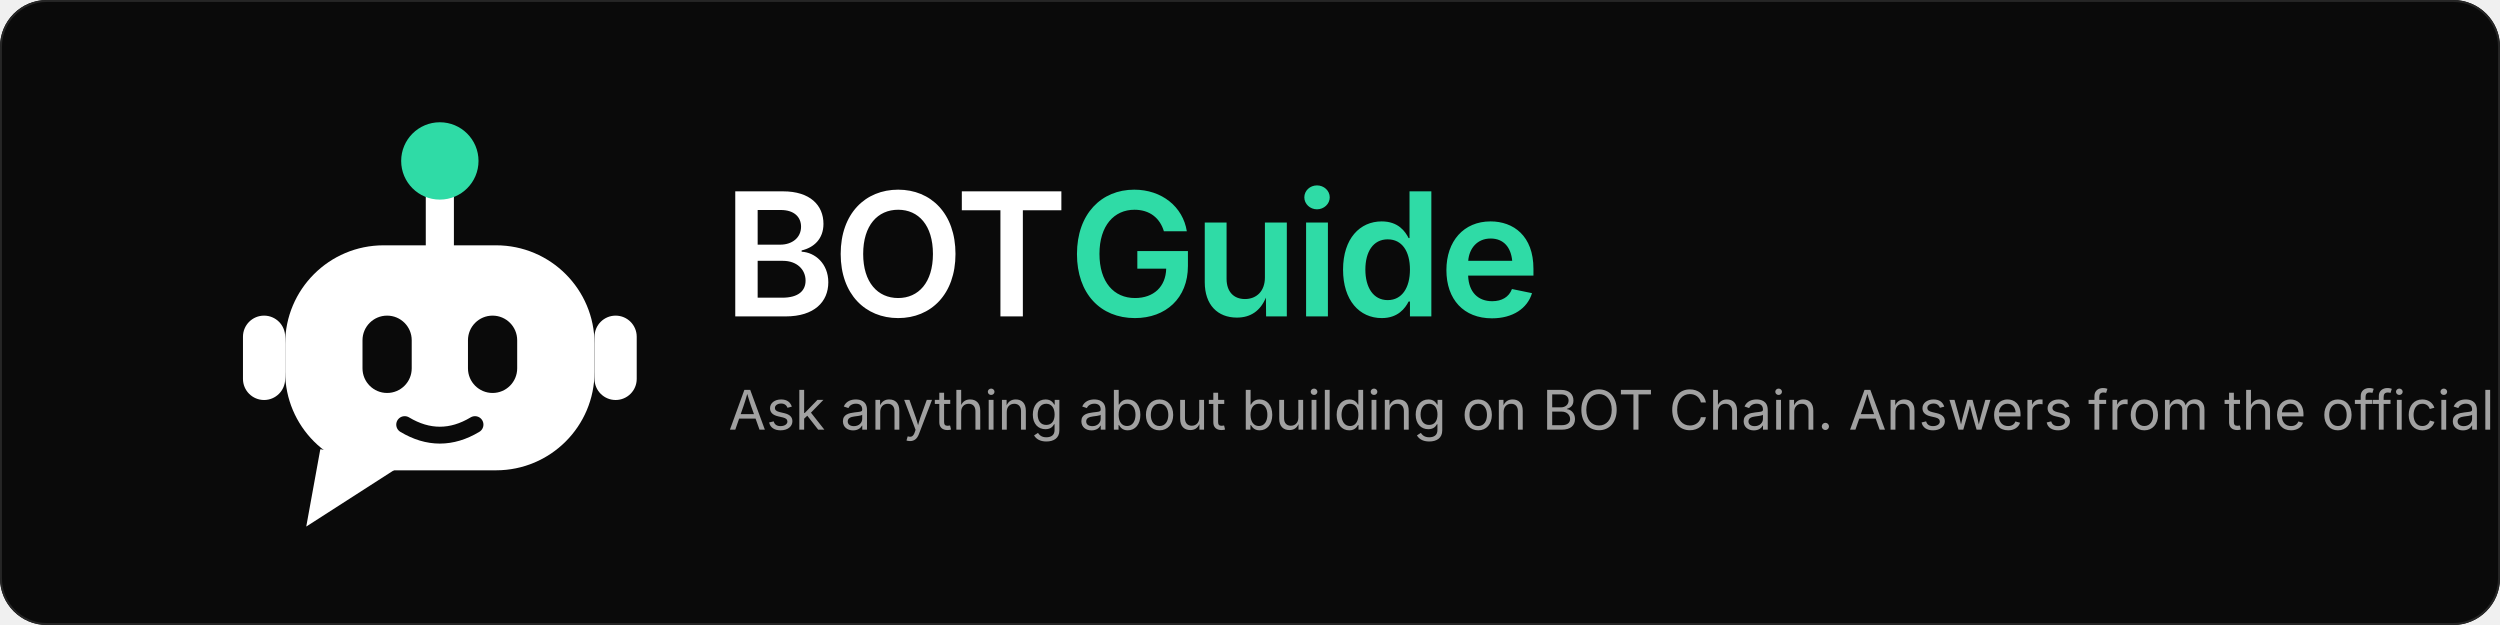
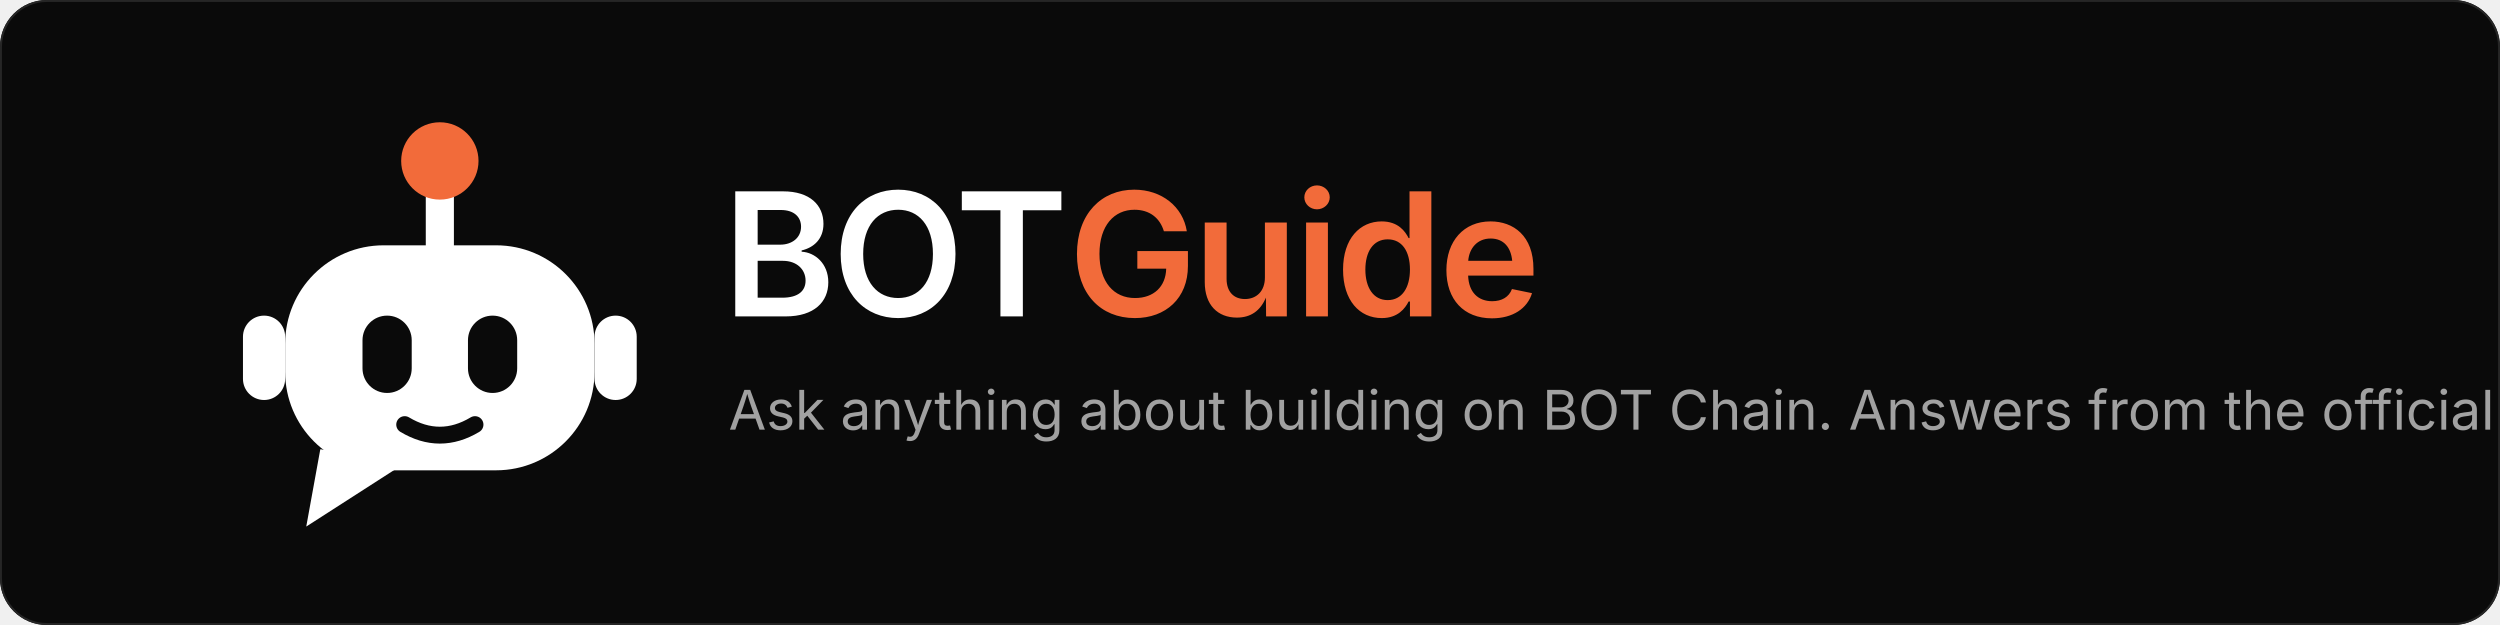
<svg xmlns="http://www.w3.org/2000/svg" width="1280" height="320" viewBox="0 0 1280 320" fill="none">
  <rect width="1280" height="320" rx="24" fill="#0a0a0a" />
  <rect x="0.5" y="0.5" width="1279" height="319" rx="23.5" stroke="#262626" />
  <g transform="translate(110 50) scale(3.6)">
    <path d="M32 21V12" stroke="#fff" stroke-width="4" stroke-linecap="round" />
-     <circle cx="32" cy="9" r="5.5" fill="#2fdba6" />
+     <circle cx="32" cy="9" r="5.5" fill="#F26B3A" />
    <rect x="4" y="31" width="6" height="12" rx="3" fill="#fff" />
    <rect x="54" y="31" width="6" height="12" rx="3" fill="#fff" />
    <rect x="10" y="21" width="44" height="32" rx="14" fill="#fff" />
    <path d="M15 50 13 61 27 52Z" fill="#fff" />
    <rect x="21" y="31" width="7" height="11" rx="3.5" fill="#0a0a0a" />
    <rect x="36" y="31" width="7" height="11" rx="3.5" fill="#0a0a0a" />
    <path d="M27 46.5q5 3 10 0" stroke="#0a0a0a" stroke-width="2.4" stroke-linecap="round" fill="none" />
  </g>
-   <text x="370" y="162" fill="#fff" font-family="Geist, Inter, Segoe UI, Arial, sans-serif" font-size="88" font-weight="600" letter-spacing="-2">BOT<tspan fill="#2fdba6">Guide</tspan>
+   <text x="370" y="162" fill="#fff" font-family="Geist, Inter, Segoe UI, Arial, sans-serif" font-size="88" font-weight="600" letter-spacing="-2">BOT<tspan fill="#F26B3A">Guide</tspan>
  </text>
  <text x="373" y="220" fill="#a1a1a1" font-family="Geist, Inter, Segoe UI, Arial, sans-serif" font-size="28">Ask anything about building on BOT Chain. Answers from the official docs.</text>
</svg>
